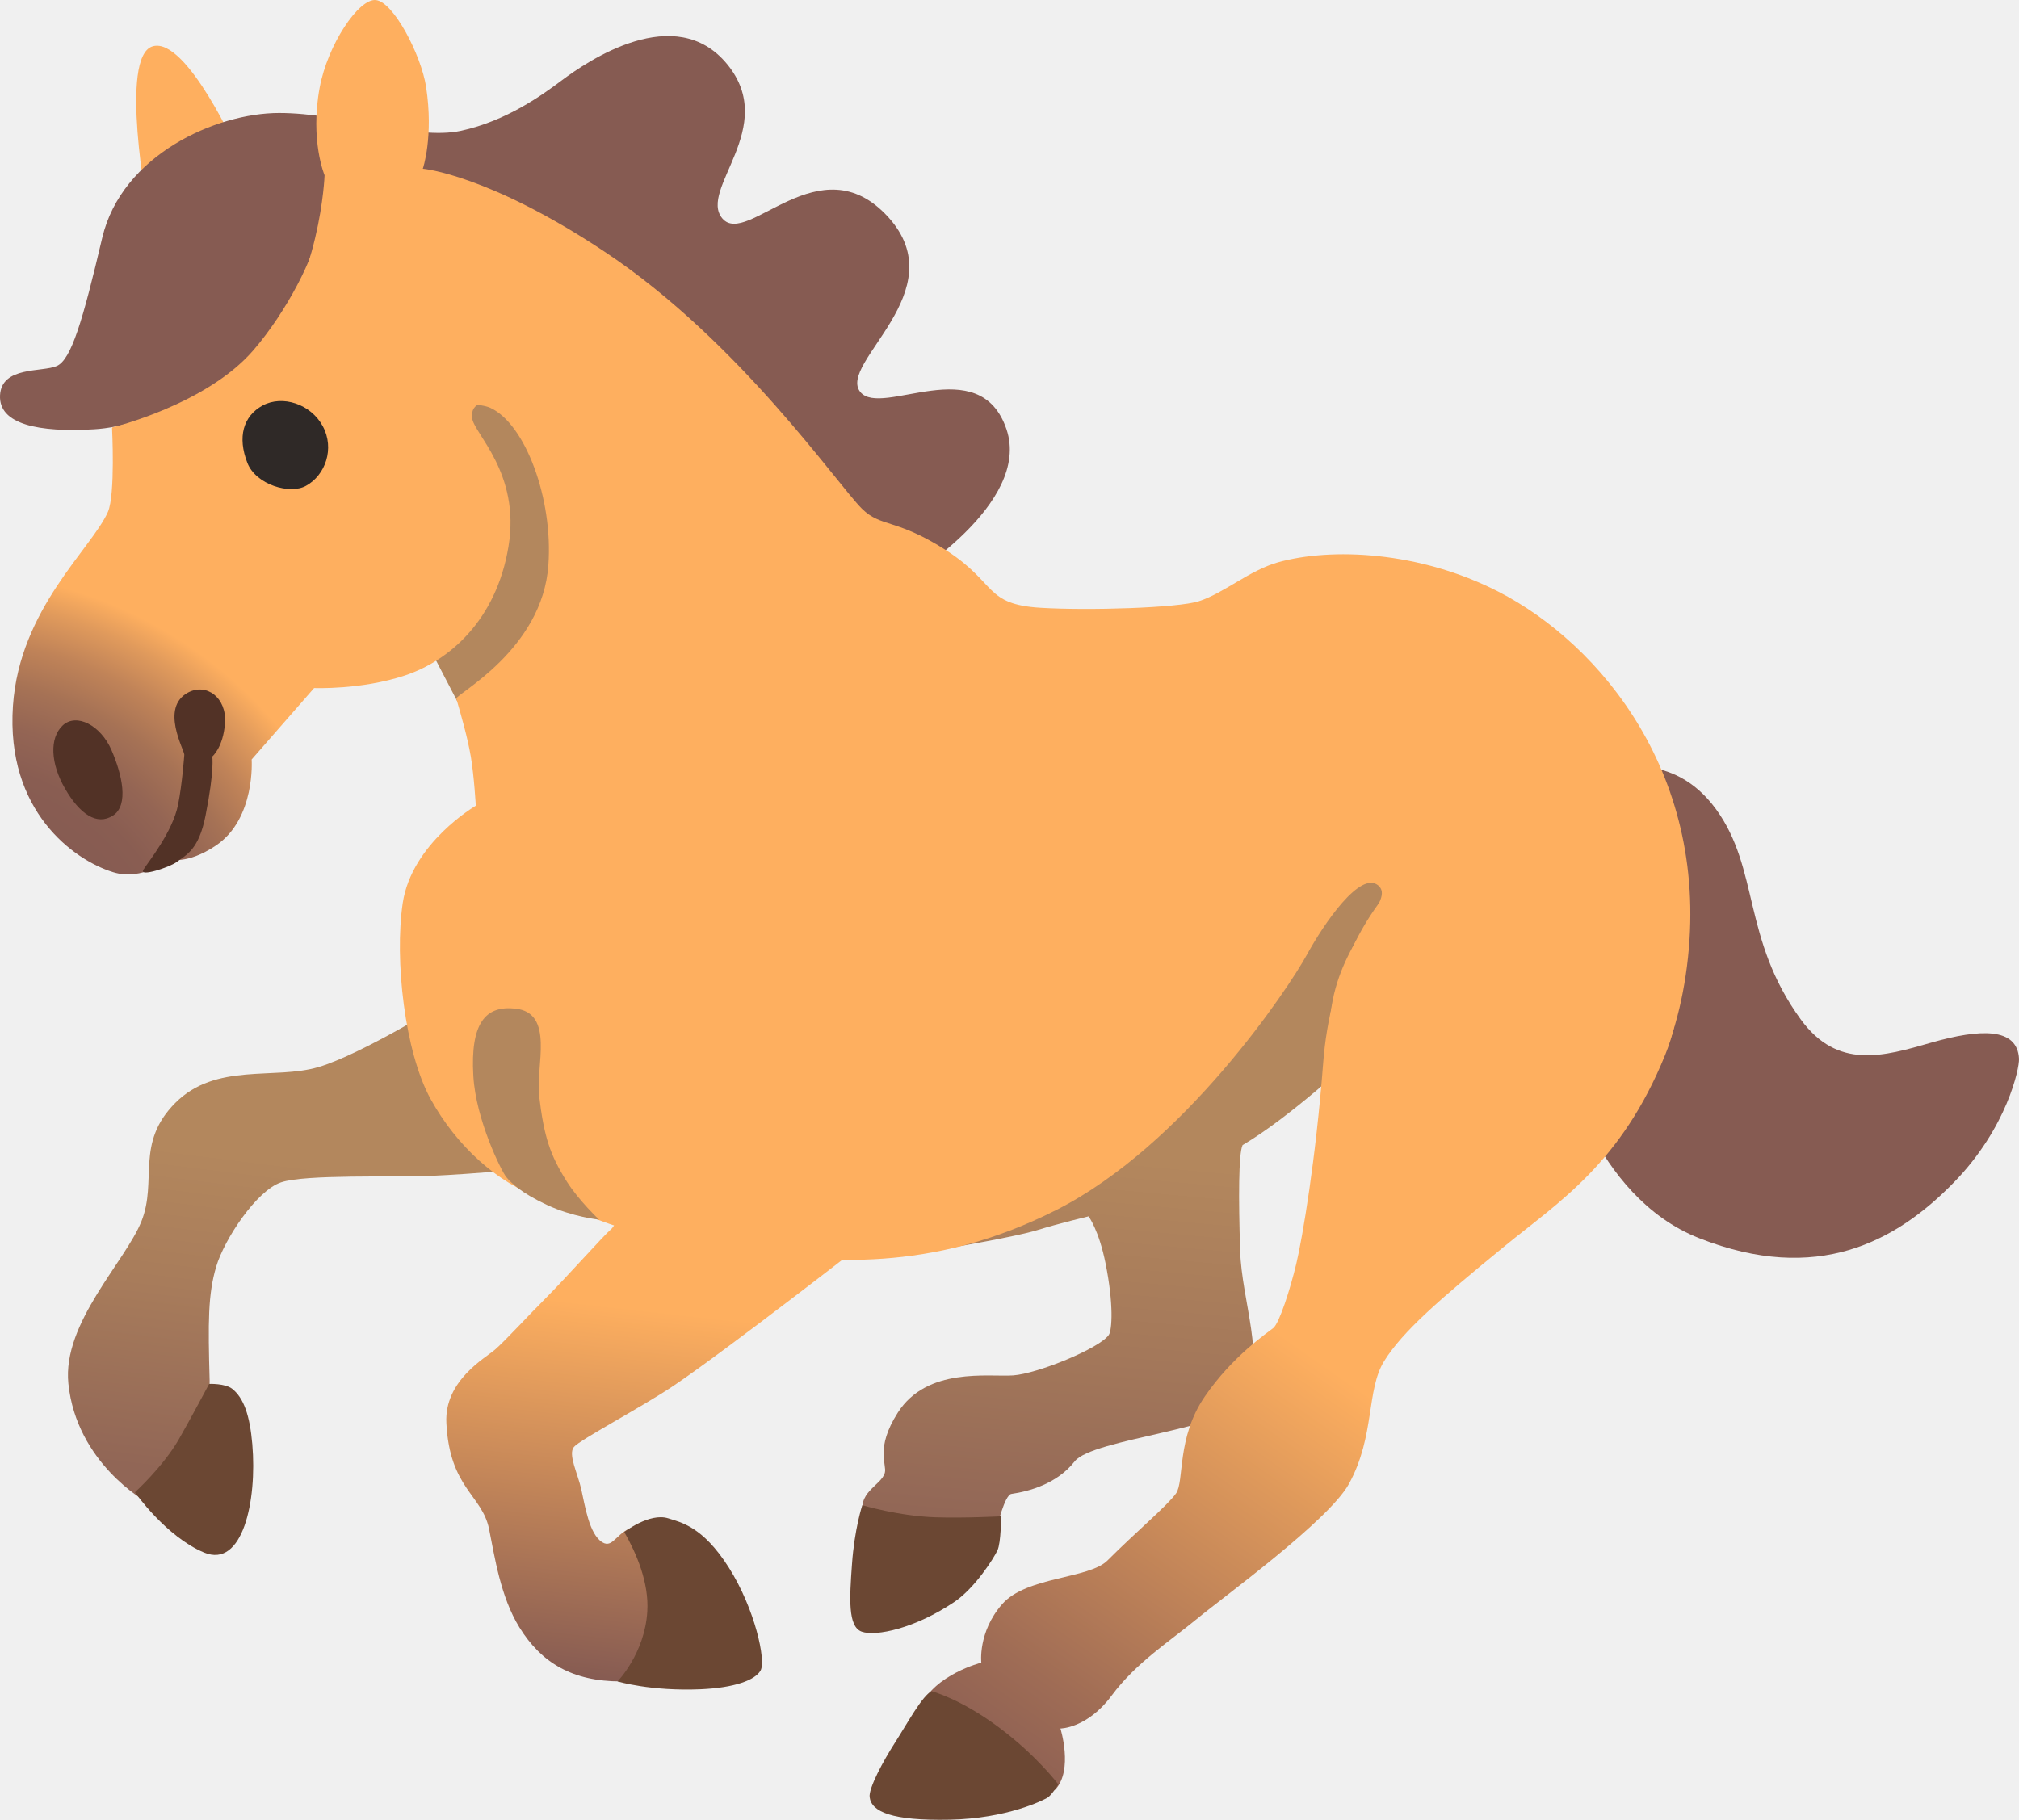
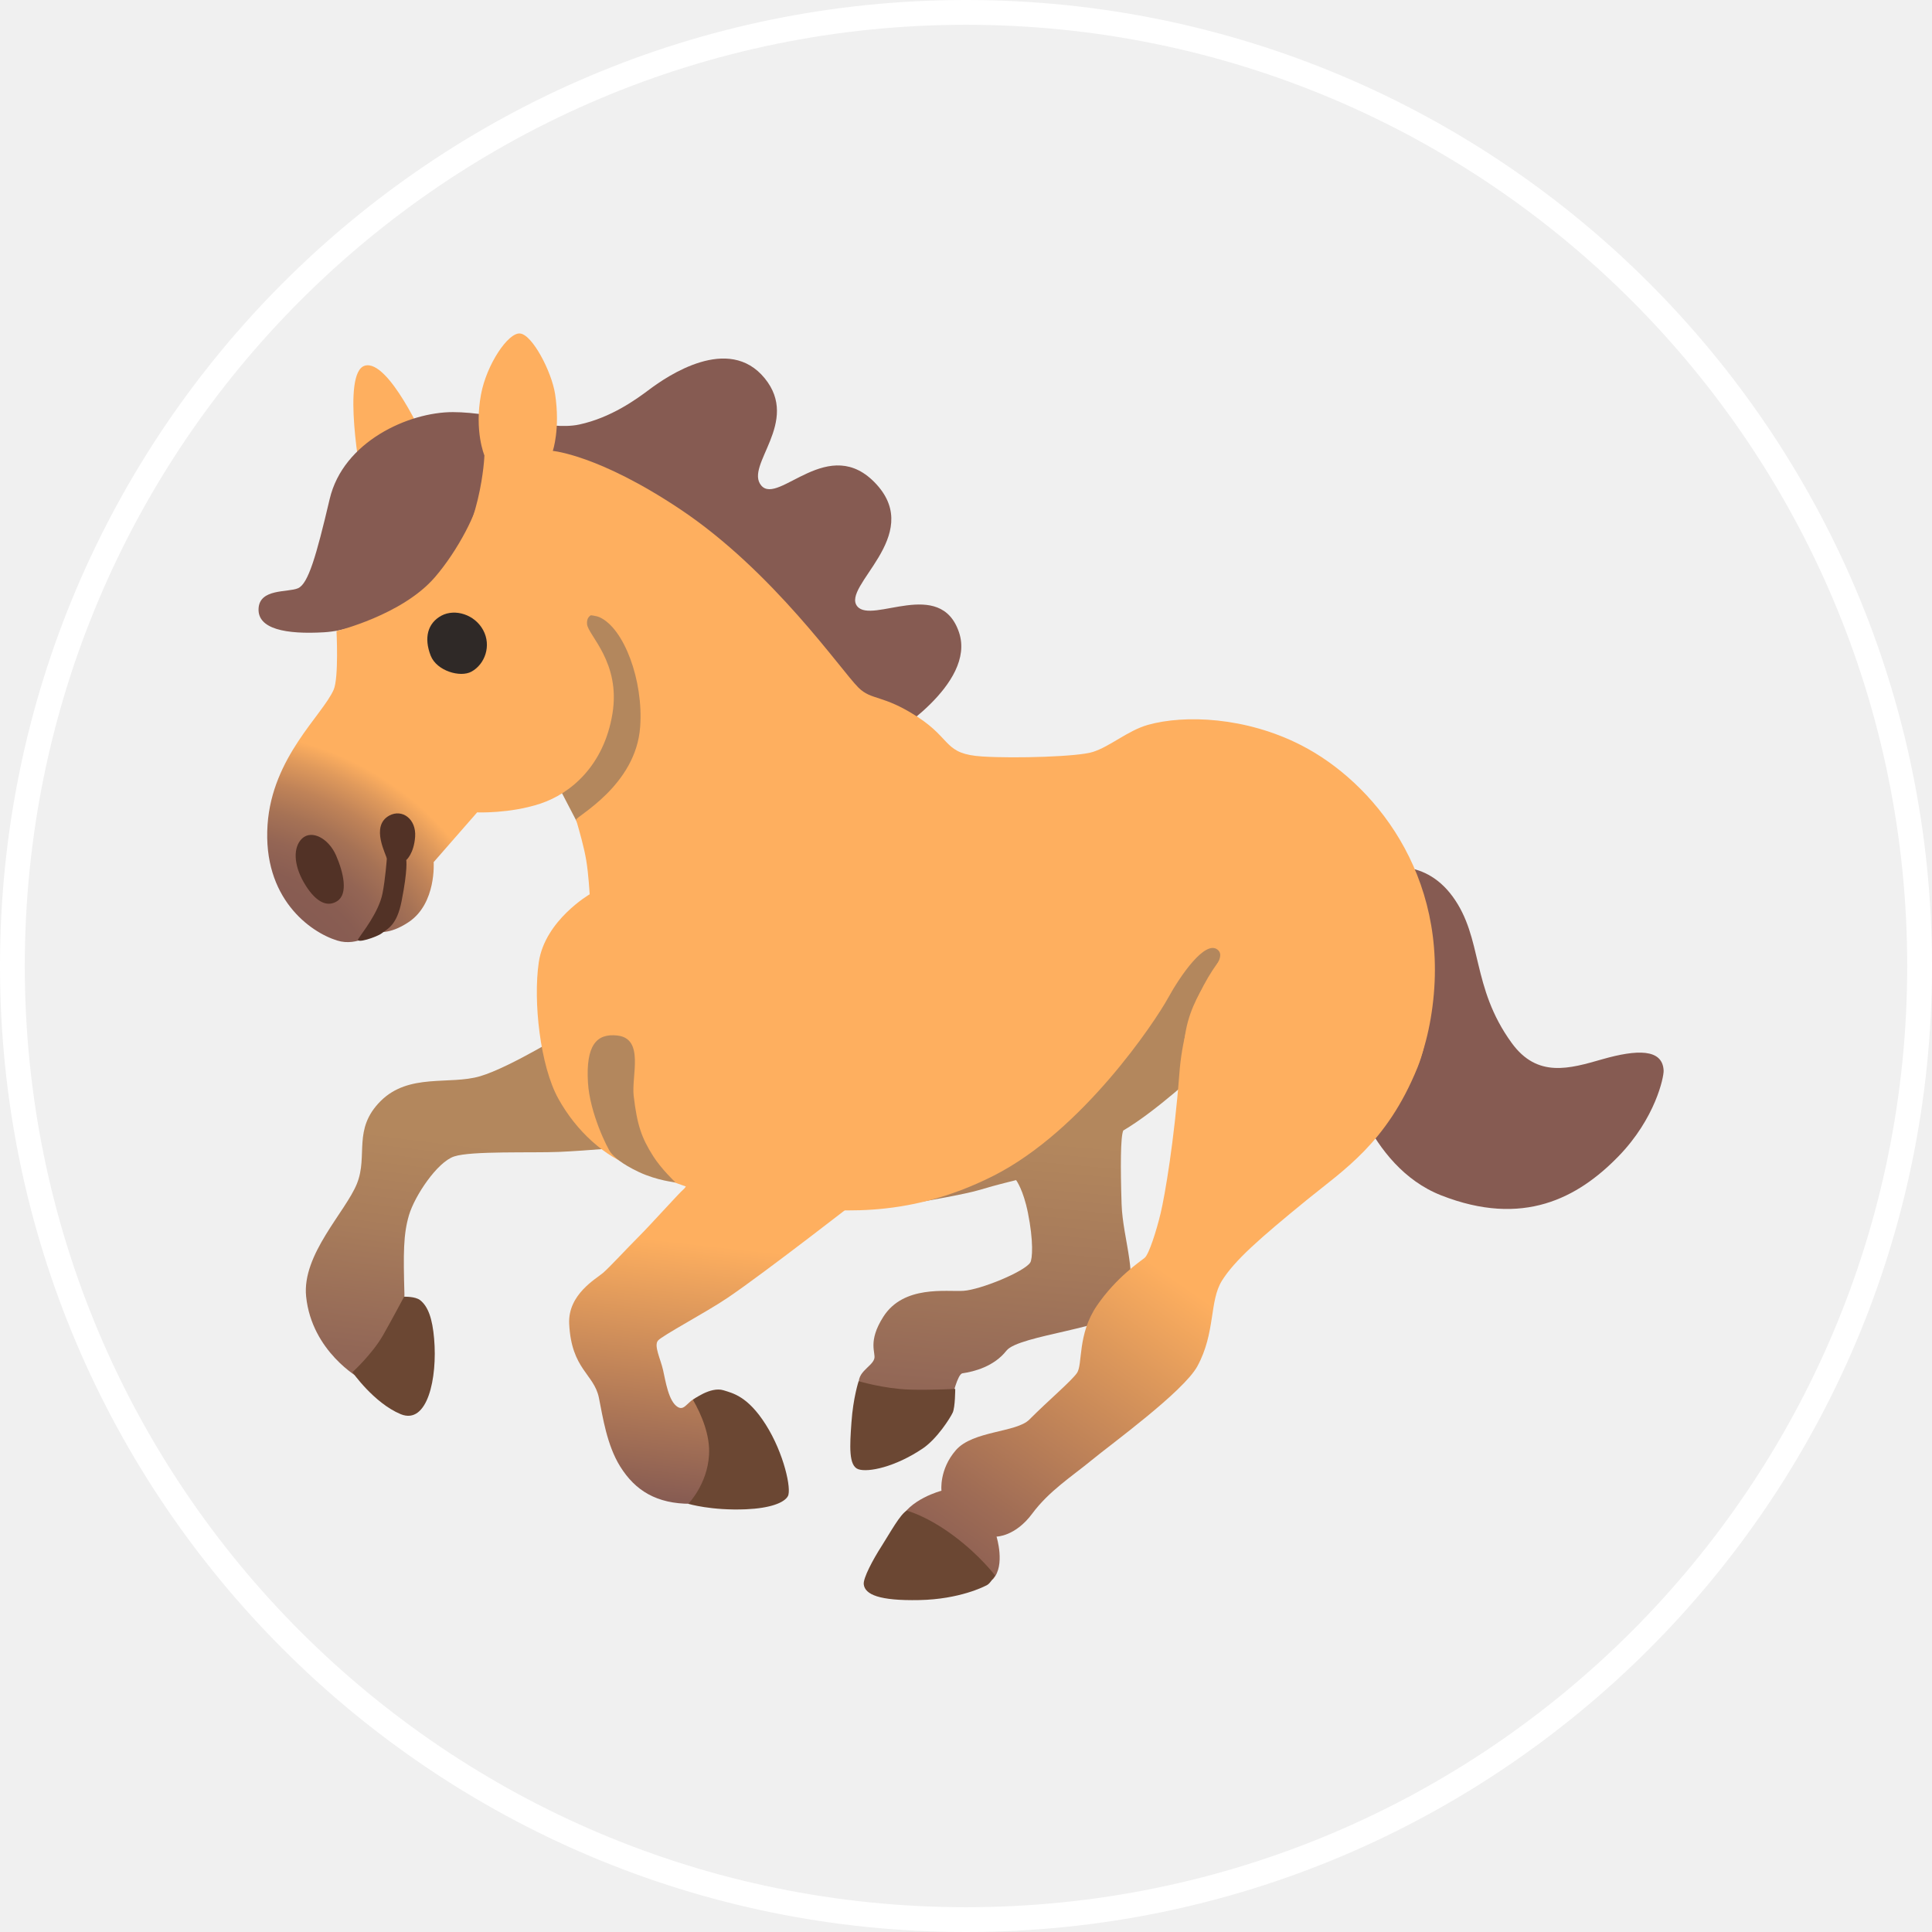
- <svg xmlns="http://www.w3.org/2000/svg" version="1.1" id="Layer_2" x="0px" y="0px" viewBox="0 0 400 360.598" xml:space="preserve" width="400" height="360.598">
+ <svg xmlns="http://www.w3.org/2000/svg" version="1.1" id="Layer_2" x="0px" y="0px" viewBox="0 0 550 550" xml:space="preserve" width="550" height="550">
  <defs id="defs125" />
-   <path style="fill:#feaf5f;stroke-width:3.239" d="m 47.298,30.391 c 0,0 -10.3,-23.159 -17.037,-21.216 -6.737,1.943 -0.972,32.488 -0.972,32.488 z" id="path43" />
-   <path style="fill:#865b52;stroke-width:3.239" d="m 319.054,152.6 c 0,0 12.211,-4.178 20.892,7.709 8.681,11.887 5.182,25.686 16.811,41.686 7.32,10.041 16.422,7.32 25.88,4.599 9.685,-2.753 17.037,-3.045 17.361,3.207 0.097,1.879 -2.365,13.669 -12.859,24.455 -11.563,11.887 -27.176,20.244 -50.464,11.11 -21.313,-8.357 -27.273,-36.18 -27.273,-36.18 z" id="path45" />
-   <path style="fill:#865b52;stroke-width:3.239" d="m 179.159,114.962 c 0,0 25.265,-15.062 20.244,-29.896 -5.312,-15.709 -24.746,-2.235 -28.957,-7.385 -4.632,-5.701 18.981,-19.953 5.474,-34.723 -13.507,-14.77 -27.888,6.154 -32.812,0.324 -4.826,-5.733 11.239,-18.009 0.972,-30.544 -10.268,-12.535 -27.661,-0.648 -32.812,3.207 -3.79,2.85 -10.948,8.033 -19.953,9.976 -9.005,1.943 -23.483,-3.531 -36.018,-3.531 -12.535,0 -31.192,8.357 -35.046,24.746 -3.854,16.39 -6.122,24.131 -9.005,25.394 -2.883,1.263 -10.948,0 -11.239,5.798 -0.292,5.798 7.709,7.385 18.657,6.737 10.948,-0.648 26.366,-8.357 32.812,-16.39 6.446,-8.033 11.887,-20.244 11.887,-20.244 z" id="path47" />
-   <linearGradient id="SVGID_1_" gradientUnits="userSpaceOnUse" x1="23.86" y1="70.782" x2="19.916" y2="102.334" gradientTransform="matrix(3.239044,0,0,3.239044,-10.19527,-29.69366)">
+   <path style="fill:#feaf5f;stroke-width:3.239" d="m 120.899,125.319 c 0,0 -10.3,-23.159 -17.037,-21.216 -6.737,1.943 -0.972,32.488 -0.972,32.488 z" id="path43" />
+   <path style="fill:#865b52;stroke-width:3.239" d="m 392.655,247.528 c 0,0 12.211,-4.178 20.892,7.709 8.681,11.887 5.182,25.686 16.811,41.686 7.32,10.041 16.422,7.32 25.88,4.599 9.685,-2.753 17.037,-3.045 17.361,3.207 0.097,1.879 -2.365,13.669 -12.859,24.455 -11.563,11.887 -27.176,20.244 -50.464,11.11 -21.313,-8.357 -27.273,-36.18 -27.273,-36.18 z" id="path45" />
+   <path style="fill:#865b52;stroke-width:3.239" d="m 252.76,209.891 c 0,0 25.265,-15.062 20.244,-29.896 -5.312,-15.709 -24.746,-2.235 -28.957,-7.385 -4.632,-5.701 18.981,-19.953 5.474,-34.723 -13.507,-14.77 -27.888,6.154 -32.812,0.324 -4.826,-5.733 11.239,-18.009 0.972,-30.544 -10.268,-12.535 -27.661,-0.648 -32.812,3.207 -3.79,2.85 -10.948,8.033 -19.953,9.976 -9.005,1.943 -23.483,-3.531 -36.018,-3.531 -12.535,0 -31.192,8.357 -35.046,24.746 -3.854,16.39 -6.122,24.131 -9.005,25.394 -2.883,1.263 -10.948,0 -11.239,5.798 -0.292,5.798 7.709,7.385 18.657,6.737 10.948,-0.648 26.366,-8.357 32.812,-16.39 6.446,-8.033 11.887,-20.244 11.887,-20.244 z" id="path47" />
+   <linearGradient id="SVGID_1_" gradientUnits="userSpaceOnUse" x1="23.86" y1="70.782" x2="19.916" y2="102.334" gradientTransform="matrix(3.239044,0,0,3.239044,63.40571,65.235)">
    <stop offset="0.306" style="stop-color:#B3875D" id="stop49" />
    <stop offset="0.567" style="stop-color:#A87C5B" id="stop51" />
    <stop offset="0.926" style="stop-color:#916656" id="stop53" />
  </linearGradient>
-   <path style="fill:url(#SVGID_1_);stroke-width:3.239" d="m 88.79,198.27 c 0,0 -17.037,10.624 -25.718,13.183 -8.681,2.559 -20.244,-0.972 -28.309,7.061 -8.033,8.033 -3.531,15.45 -6.737,23.483 -3.207,8.033 -15.709,20.179 -14.479,32.164 1.62,15.742 15.288,23.321 15.288,23.321 0,0 13.021,-12.373 12.697,-23.969 -0.324,-11.596 -0.324,-17.037 1.296,-22.511 1.62,-5.474 8.033,-15.126 12.859,-16.713 4.826,-1.62 22.187,-0.972 29.896,-1.296 7.709,-0.324 22.187,-1.62 22.187,-1.62 z" id="path56" />
-   <linearGradient id="SVGID_2_" gradientUnits="userSpaceOnUse" x1="76.399" y1="58.587" x2="72.263" y2="104.09" gradientTransform="matrix(3.239044,0,0,3.239044,-10.19527,-29.69366)">
+   <path style="fill:url(#SVGID_1_);stroke-width:3.239" d="m 162.391,293.199 c 0,0 -17.037,10.624 -25.718,13.183 -8.681,2.559 -20.244,-0.972 -28.309,7.061 -8.033,8.033 -3.531,15.45 -6.737,23.483 -3.207,8.033 -15.709,20.179 -14.479,32.164 1.62,15.742 15.288,23.321 15.288,23.321 0,0 13.021,-12.373 12.697,-23.969 -0.324,-11.596 -0.324,-17.037 1.296,-22.511 1.62,-5.474 8.033,-15.126 12.859,-16.713 4.826,-1.62 22.187,-0.972 29.896,-1.296 7.709,-0.324 22.187,-1.62 22.187,-1.62 z" id="path56" />
+   <linearGradient id="SVGID_2_" gradientUnits="userSpaceOnUse" x1="76.399" y1="58.587" x2="72.263" y2="104.09" gradientTransform="matrix(3.239044,0,0,3.239044,63.40571,65.235)">
    <stop offset="0.476" style="stop-color:#B3875D" id="stop58" />
    <stop offset="0.735" style="stop-color:#A4785A" id="stop60" />
    <stop offset="0.985" style="stop-color:#916656" id="stop62" />
  </linearGradient>
-   <path style="fill:url(#SVGID_2_);stroke-width:3.239" d="m 271.764,163.224 -79.097,68.797 -4.114,15.191 c 0,0 12.794,-2.17 16.973,-3.466 4.178,-1.296 10.138,-2.721 10.138,-2.721 0,0 2.041,2.688 3.369,9.328 1.62,8.033 1.296,13.183 0.648,14.155 -1.781,2.656 -14.155,7.709 -18.981,8.033 -4.826,0.324 -17.037,-1.717 -22.835,7.385 -4.502,7.061 -2.138,10.203 -2.559,11.887 -0.648,2.559 -5.96,4.016 -4.016,8.843 1.943,4.826 26.204,2.105 26.204,2.105 0,0 1.522,-6.543 2.883,-6.737 3.369,-0.486 9.005,-1.943 12.535,-6.446 3.531,-4.502 30.868,-6.446 33.751,-12.211 4.178,-8.357 -0.648,-19.305 -0.972,-29.572 -0.324,-10.268 -0.324,-19.143 0.486,-20.892 9.328,-5.474 21.702,-17.037 21.702,-17.037 l 22.187,-38.901 z" id="path65" />
-   <polygon style="fill:#b3875d" points="32.84,31.96 27.48,40.99 28.97,47.94 31.73,53.25 45.16,42.58 " id="polygon67" transform="matrix(3.239044,0,0,3.239044,-10.19527,-29.69366)" />
-   <path style="fill:#feaf5f;stroke-width:3.239" d="m 90.409,138.445 c 0.972,3.369 2.235,7.709 2.883,11.563 0.648,3.854 0.972,9.652 0.972,9.652 0,0 -12.697,7.385 -14.479,19.305 -1.652,11.175 0.389,29.508 5.539,38.836 5.15,9.328 13.28,16.649 21.702,19.531 9.134,3.142 20.212,9.231 41.492,11.11 14.802,1.296 35.37,4.178 60.764,-8.681 25.394,-12.859 46.059,-44.051 49.59,-50.497 3.531,-6.446 10.624,-16.713 14.155,-13.831 3.531,2.883 -6.446,9.652 -9.005,22.835 -2.559,13.183 0.842,29.054 19.629,34.723 19.953,6.025 45.735,-3.854 50.561,-41.492 4.826,-37.638 -17.135,-63.906 -37.379,-74.271 -15.742,-8.065 -33.168,-8.745 -43.662,-5.798 -5.701,1.62 -10.689,6.122 -15.677,7.709 -4.081,1.328 -21.864,1.879 -31.354,1.296 -11.11,-0.68 -8.616,-4.859 -18.56,-11.304 -9.976,-6.446 -13.021,-4.567 -16.811,-8.324 -4.891,-4.826 -24.228,-33.103 -50.821,-50.821 C 96.79,34.537 83.769,33.435 83.769,33.435 c 0,0 2.17,-6.284 0.648,-16.228 C 83.445,10.924 77.972,0.332 74.441,0.008 71.072,-0.316 64.918,8.819 63.331,17.37 c -1.943,10.462 0.972,17.361 0.972,17.361 0,0 -0.713,21.216 -12.794,35.694 -12.082,14.479 38.577,7.223 45.573,10.365 6.996,3.142 12.503,18.074 11.563,31.127 -1.134,16.875 -18.495,25.686 -18.236,26.528 z" id="path69" />
-   <linearGradient id="SVGID_3_" gradientUnits="userSpaceOnUse" x1="41.299" y1="112.112" x2="45.998" y2="70.491" gradientTransform="matrix(3.239044,0,0,3.239044,-10.19527,-29.69366)">
+   <path style="fill:url(#SVGID_2_);stroke-width:3.239" d="m 345.364,258.152 -79.097,68.797 -4.114,15.191 c 0,0 12.794,-2.17 16.973,-3.466 4.178,-1.296 10.138,-2.721 10.138,-2.721 0,0 2.041,2.688 3.369,9.328 1.62,8.033 1.296,13.183 0.648,14.155 -1.781,2.656 -14.155,7.709 -18.981,8.033 -4.826,0.324 -17.037,-1.717 -22.835,7.385 -4.502,7.061 -2.138,10.203 -2.559,11.887 -0.648,2.559 -5.96,4.016 -4.016,8.843 1.943,4.826 26.204,2.105 26.204,2.105 0,0 1.522,-6.543 2.883,-6.737 3.369,-0.486 9.005,-1.943 12.535,-6.446 3.531,-4.502 30.868,-6.446 33.751,-12.211 4.178,-8.357 -0.648,-19.305 -0.972,-29.572 -0.324,-10.268 -0.324,-19.143 0.486,-20.892 9.328,-5.474 21.702,-17.037 21.702,-17.037 l 22.187,-38.901 z" id="path65" />
+   <polygon style="fill:#b3875d" points="28.97,47.94 31.73,53.25 45.16,42.58 32.84,31.96 27.48,40.99 " id="polygon67" transform="matrix(3.239044,0,0,3.239044,63.40571,65.235)" />
+   <path style="fill:#feaf5f;stroke-width:3.239" d="m 164.01,233.374 c 0.972,3.369 2.235,7.709 2.883,11.563 0.648,3.854 0.972,9.652 0.972,9.652 0,0 -12.697,7.385 -14.479,19.305 -1.652,11.175 0.389,29.508 5.539,38.836 5.15,9.328 13.28,16.649 21.702,19.531 9.134,3.142 20.212,9.231 41.492,11.11 14.802,1.296 35.37,4.178 60.764,-8.681 25.394,-12.859 46.059,-44.051 49.59,-50.497 3.531,-6.446 10.624,-16.713 14.155,-13.831 3.531,2.883 -6.446,9.652 -9.005,22.835 -2.559,13.183 0.842,29.054 19.629,34.723 19.953,6.025 45.735,-3.854 50.561,-41.492 4.826,-37.638 -17.135,-63.906 -37.379,-74.271 -15.742,-8.065 -33.168,-8.745 -43.662,-5.798 -5.701,1.62 -10.689,6.122 -15.677,7.709 -4.081,1.328 -21.864,1.879 -31.354,1.296 -11.11,-0.68 -8.616,-4.859 -18.56,-11.304 -9.976,-6.446 -13.021,-4.567 -16.811,-8.324 -4.891,-4.826 -24.228,-33.103 -50.821,-50.821 -23.159,-15.45 -36.18,-16.552 -36.18,-16.552 0,0 2.17,-6.284 0.648,-16.228 -0.972,-6.284 -6.446,-16.875 -9.976,-17.199 -3.369,-0.324 -9.523,8.81 -11.11,17.361 -1.943,10.462 0.972,17.361 0.972,17.361 0,0 -0.713,21.216 -12.794,35.694 -12.082,14.479 38.577,7.223 45.573,10.365 6.996,3.142 12.503,18.074 11.563,31.127 -1.134,16.875 -18.495,25.686 -18.236,26.528 z" id="path69" />
+   <linearGradient id="SVGID_3_" gradientUnits="userSpaceOnUse" x1="41.299" y1="112.112" x2="45.998" y2="70.491" gradientTransform="matrix(3.239044,0,0,3.239044,63.40571,65.235)">
    <stop offset="0" style="stop-color:#865B52" id="stop71" />
    <stop offset="0.545" style="stop-color:#FEAF5F" id="stop73" />
  </linearGradient>
-   <path style="fill:url(#SVGID_3_);stroke-width:3.239" d="m 124.646,236.135 c 0,0 -2.397,6.51 -3.628,7.482 -1.198,0.972 -9.166,9.879 -12.794,13.507 -3.628,3.628 -8.195,8.616 -10.138,10.3 -1.943,1.684 -10.073,6.122 -9.652,14.543 0.648,12.956 7.061,14.219 8.454,20.989 1.134,5.604 2.267,13.442 6.025,19.531 4.34,6.996 10.462,10.689 20.114,10.689 9.652,0 15.353,-19.369 15.353,-19.369 0,0 -8.454,-12.049 -12.308,-11.337 -3.854,0.713 -4.502,4.502 -6.737,3.142 -2.624,-1.587 -3.466,-7.385 -4.178,-10.527 -0.713,-3.142 -2.656,-6.899 -1.458,-8.357 1.198,-1.458 13.474,-7.903 19.855,-12.211 10.689,-7.223 38.577,-28.957 38.577,-28.957 0,0 19.337,-50.043 -19.046,-43.889 -33.006,5.28 -28.439,34.463 -28.439,34.463 z" id="path76" />
-   <linearGradient id="SVGID_4_" gradientUnits="userSpaceOnUse" x1="62.057" y1="118.415" x2="96.687" y2="68.959" gradientTransform="matrix(3.239044,0,0,3.239044,-10.19527,-29.69366)">
+   <path style="fill:url(#SVGID_3_);stroke-width:3.239" d="m 198.247,331.063 c 0,0 -2.397,6.51 -3.628,7.482 -1.198,0.972 -9.166,9.879 -12.794,13.507 -3.628,3.628 -8.195,8.616 -10.138,10.3 -1.943,1.684 -10.073,6.122 -9.652,14.543 0.648,12.956 7.061,14.219 8.454,20.989 1.134,5.604 2.267,13.442 6.025,19.531 4.34,6.996 10.462,10.689 20.114,10.689 9.652,0 15.353,-19.369 15.353,-19.369 0,0 -8.454,-12.049 -12.308,-11.337 -3.854,0.713 -4.502,4.502 -6.737,3.142 -2.624,-1.587 -3.466,-7.385 -4.178,-10.527 -0.713,-3.142 -2.656,-6.899 -1.458,-8.357 1.198,-1.458 13.474,-7.903 19.855,-12.211 10.689,-7.223 38.577,-28.957 38.577,-28.957 0,0 19.337,-50.043 -19.046,-43.889 -33.006,5.28 -28.439,34.463 -28.439,34.463 z" id="path76" />
+   <linearGradient id="SVGID_4_" gradientUnits="userSpaceOnUse" x1="62.057" y1="118.415" x2="96.687" y2="68.959" gradientTransform="matrix(3.239044,0,0,3.239044,63.40571,65.235)">
    <stop offset="0" style="stop-color:#865B52" id="stop78" />
    <stop offset="0.136" style="stop-color:#9F6C55" id="stop80" />
    <stop offset="0.421" style="stop-color:#DD985B" id="stop82" />
    <stop offset="0.56" style="stop-color:#FEAF5F" id="stop84" />
  </linearGradient>
-   <path style="fill:url(#SVGID_4_);stroke-width:3.239" d="m 300.397,162.576 c -9.458,-1.587 -35.532,12.308 -38.253,48.067 -1.458,19.143 -4.114,34.658 -5.312,39.711 -1.198,5.053 -3.369,11.823 -4.567,12.794 -1.198,0.972 -8.098,5.571 -13.572,13.572 -5.636,8.195 -4.016,16.811 -5.701,19.208 -1.684,2.397 -8.13,7.806 -13.572,13.28 -3.693,3.693 -16.066,3.142 -20.892,8.681 -4.826,5.539 -4.114,11.563 -4.114,11.563 0,0 -9.328,2.397 -11.984,8.681 -2.656,6.284 3.531,14.219 8.843,14.964 5.312,0.745 16.746,2.624 17.847,1.458 3.531,-3.854 0.972,-12.049 0.972,-12.049 0,0 5.312,0 10.138,-6.51 4.826,-6.51 11.337,-10.624 16.875,-15.191 5.539,-4.567 26.204,-19.564 30.155,-26.787 5.215,-9.555 3.369,-18.56 6.996,-24.358 3.628,-5.798 10.689,-11.984 23.969,-22.835 10.624,-8.681 22.965,-16.325 31.678,-37.8 12.438,-30.868 -23.71,-45.476 -29.508,-46.448 z" id="path87" />
-   <radialGradient id="SVGID_5_" cx="-0.117" cy="70.576" r="51.661" gradientUnits="userSpaceOnUse" gradientTransform="matrix(3.239044,0,0,3.239044,-10.19527,-29.69366)">
+   <path style="fill:url(#SVGID_4_);stroke-width:3.239" d="m 373.998,257.505 c -9.458,-1.587 -35.532,12.308 -38.253,48.067 -1.458,19.143 -4.114,34.658 -5.312,39.711 -1.198,5.053 -3.369,11.823 -4.567,12.794 -1.198,0.972 -8.098,5.571 -13.572,13.572 -5.636,8.195 -4.016,16.811 -5.701,19.208 -1.684,2.397 -8.13,7.806 -13.572,13.28 -3.693,3.693 -16.066,3.142 -20.892,8.681 -4.826,5.539 -4.114,11.563 -4.114,11.563 0,0 -9.328,2.397 -11.984,8.681 -2.656,6.284 3.531,14.219 8.843,14.964 5.312,0.745 16.746,2.624 17.847,1.458 3.531,-3.854 0.972,-12.049 0.972,-12.049 0,0 5.312,0 10.138,-6.51 4.826,-6.51 11.337,-10.624 16.875,-15.191 5.539,-4.567 26.204,-19.564 30.155,-26.787 5.215,-9.555 3.369,-18.56 6.996,-24.358 3.628,-5.798 10.689,-11.984 23.969,-22.835 10.624,-8.681 22.965,-16.325 31.678,-37.8 12.438,-30.868 -23.71,-45.476 -29.508,-46.448 z" id="path87" />
+   <radialGradient id="SVGID_5_" cx="-0.117" cy="70.576" r="51.661" gradientUnits="userSpaceOnUse" gradientTransform="matrix(3.239044,0,0,3.239044,63.40571,65.235)">
    <stop offset="0.226" style="stop-color:#865B52" id="stop89" />
    <stop offset="0.285" style="stop-color:#895D52" id="stop91" />
    <stop offset="0.336" style="stop-color:#946554" id="stop93" />
    <stop offset="0.385" style="stop-color:#A67255" id="stop95" />
    <stop offset="0.432" style="stop-color:#C08358" id="stop97" />
    <stop offset="0.477" style="stop-color:#E09A5C" id="stop99" />
    <stop offset="0.512" style="stop-color:#FEAF5F" id="stop101" />
  </radialGradient>
-   <path style="fill:url(#SVGID_5_);stroke-width:3.239" d="m 99.803,78.393 c -3.854,1.458 -6.51,1.198 -6.284,4.34 0.227,3.142 9.652,10.851 7.223,25.556 -2.429,14.705 -11.823,22.673 -20.503,25.556 -8.681,2.883 -18.009,2.494 -18.009,2.494 l -12.373,14.155 c 0,0 0.81,11.725 -7.061,17.037 -5.83,3.919 -9.328,2.721 -9.328,2.721 0,0 -5.182,4.437 -11.11,2.559 C 14.648,170.414 1.141,160.762 2.567,139.838 3.895,120.598 18.179,108.711 21.385,101.423 c 1.49,-3.433 0.81,-16.713 0.81,-16.713 0,0 18.657,-4.502 27.985,-15.288 6.64,-7.677 12.373,-18.981 12.697,-23.645 0.324,-4.664 54.837,16.39 54.837,16.39 z" id="path104" />
-   <path style="fill:#2f2927;stroke-width:3.239" d="m 63.946,84.45 c 2.397,4.437 0.518,9.717 -3.336,11.823 -3.174,1.749 -9.879,-0.194 -11.596,-4.535 -2.008,-5.118 -0.842,-9.296 3.045,-11.401 3.887,-2.073 9.49,-0.324 11.887,4.114 z" id="path106" />
-   <path style="fill:#523226;stroke-width:3.239" d="m 12.413,143.757 c -2.656,2.526 -2.397,7.547 0.486,12.535 2.883,4.988 6.284,7.385 9.49,5.312 3.207,-2.073 1.781,-8.195 -0.324,-13.021 -2.105,-4.826 -6.899,-7.385 -9.652,-4.826 z" id="path108" />
-   <path style="fill:#523226;stroke-width:3.239" d="m 36.512,149.555 c 0,-0.972 -4.826,-9.296 0.713,-12.308 3.66,-1.976 7.709,0.972 7.353,6.025 -0.356,4.859 -2.526,6.64 -2.526,6.64 0,0 0.486,2.526 -1.328,11.693 -1.36,6.964 -3.984,7.838 -5.668,9.166 -1.263,1.004 -7.612,3.142 -6.64,1.555 0.972,-1.555 5.798,-7.482 6.867,-12.891 0.81,-4.016 1.231,-9.879 1.231,-9.879 z" id="path110" />
-   <path style="fill:#6b4733;stroke-width:3.239" d="m 41.435,274.226 c 0,0 -3.79,7.126 -6.025,11.013 -3.142,5.442 -8.681,10.462 -8.681,10.462 0,0 6.154,8.81 13.734,11.952 7.612,3.142 10.495,-10.235 9.523,-21.475 -0.486,-5.668 -1.684,-9.166 -3.984,-10.98 -1.393,-1.101 -4.567,-0.972 -4.567,-0.972 z" id="path112" />
-   <path style="fill:#6b4733;stroke-width:3.239" d="m 123.674,303.572 c 2.397,4.178 4.923,10.041 4.567,15.742 -0.486,8.324 -5.895,13.863 -5.895,13.863 0,0 6.543,1.976 16.454,1.555 6.737,-0.292 10.818,-1.814 11.887,-3.725 1.101,-1.943 -1.101,-12.179 -6.284,-20.374 -5.182,-8.195 -9.523,-8.972 -12.049,-9.782 -3.693,-1.134 -8.681,2.721 -8.681,2.721 z" id="path114" />
-   <path style="fill:#6b4733;stroke-width:3.239" d="m 185.313,300.656 c -7.223,-0.227 -14.479,-2.397 -14.479,-2.397 0,0 -1.555,4.697 -2.041,11.693 -0.486,6.737 -0.842,12.406 1.943,13.377 2.786,0.972 10.495,-0.615 18.333,-5.895 4.081,-2.753 7.838,-8.681 8.551,-10.235 0.713,-1.555 0.713,-6.737 0.713,-6.737 0,0 -7.223,0.389 -13.021,0.194 z" id="path116" />
-   <path style="fill:#6b4733;stroke-width:3.239" d="m 184.568,335.12 c -1.814,0.842 -4.826,6.381 -7.223,10.138 -2.397,3.725 -5.28,9.102 -5.053,10.851 0.356,2.883 4.34,4.697 15.807,4.47 11.466,-0.227 18.56,-3.854 19.402,-4.34 0.842,-0.486 2.17,-2.656 2.17,-2.656 0,0 -4.211,-5.668 -11.823,-11.337 -7.612,-5.668 -13.28,-7.126 -13.28,-7.126 z" id="path118" />
-   <path style="fill:#b3875d;stroke-width:3.239" d="m 118.686,241.673 c 0,0 -4.016,-3.79 -6.349,-7.482 -3.369,-5.312 -4.567,-8.94 -5.539,-17.135 -0.68,-5.701 3.142,-16.357 -4.697,-17.199 -5.895,-0.648 -8.94,2.818 -8.324,13.345 0.486,8.648 5.539,18.819 6.51,20.017 0.972,1.198 2.948,3.142 8.065,5.539 5.118,2.397 10.333,2.915 10.333,2.915 z" id="path120" />
+   <path style="fill:url(#SVGID_5_);stroke-width:3.239" d="m 173.404,173.322 c -3.854,1.458 -6.51,1.198 -6.284,4.34 0.227,3.142 9.652,10.851 7.223,25.556 -2.429,14.705 -11.823,22.673 -20.503,25.556 -8.681,2.883 -18.009,2.494 -18.009,2.494 l -12.373,14.155 c 0,0 0.81,11.725 -7.061,17.037 -5.83,3.919 -9.328,2.721 -9.328,2.721 0,0 -5.182,4.437 -11.11,2.559 -7.709,-2.397 -21.216,-12.049 -19.791,-32.973 1.328,-19.24 15.612,-31.127 18.819,-38.415 1.49,-3.433 0.81,-16.713 0.81,-16.713 0,0 18.657,-4.502 27.985,-15.288 6.64,-7.677 12.373,-18.981 12.697,-23.645 0.324,-4.664 54.837,16.39 54.837,16.39 z" id="path104" />
+   <path style="fill:#2f2927;stroke-width:3.239" d="m 137.547,179.379 c 2.397,4.437 0.518,9.717 -3.336,11.823 -3.174,1.749 -9.879,-0.194 -11.596,-4.535 -2.008,-5.118 -0.842,-9.296 3.045,-11.401 3.887,-2.073 9.49,-0.324 11.887,4.114 z" id="path106" />
+   <path style="fill:#523226;stroke-width:3.239" d="m 86.014,238.686 c -2.656,2.526 -2.397,7.547 0.486,12.535 2.883,4.988 6.284,7.385 9.49,5.312 3.207,-2.073 1.781,-8.195 -0.324,-13.021 -2.105,-4.826 -6.899,-7.385 -9.652,-4.826 z" id="path108" />
+   <path style="fill:#523226;stroke-width:3.239" d="m 110.113,244.484 c 0,-0.972 -4.826,-9.296 0.713,-12.308 3.66,-1.976 7.709,0.972 7.353,6.025 -0.356,4.859 -2.526,6.64 -2.526,6.64 0,0 0.486,2.526 -1.328,11.693 -1.36,6.964 -3.984,7.838 -5.668,9.166 -1.263,1.004 -7.612,3.142 -6.64,1.555 0.972,-1.555 5.798,-7.482 6.867,-12.891 0.81,-4.016 1.231,-9.879 1.231,-9.879 z" id="path110" />
+   <path style="fill:#6b4733;stroke-width:3.239" d="m 115.036,369.154 c 0,0 -3.79,7.126 -6.025,11.013 -3.142,5.442 -8.681,10.462 -8.681,10.462 0,0 6.154,8.81 13.734,11.952 7.612,3.142 10.495,-10.235 9.523,-21.475 -0.486,-5.668 -1.684,-9.166 -3.984,-10.98 -1.393,-1.101 -4.567,-0.972 -4.567,-0.972 z" id="path112" />
+   <path style="fill:#6b4733;stroke-width:3.239" d="m 197.275,398.5 c 2.397,4.178 4.923,10.041 4.567,15.742 -0.486,8.324 -5.895,13.863 -5.895,13.863 0,0 6.543,1.976 16.454,1.555 6.737,-0.292 10.818,-1.814 11.887,-3.725 1.101,-1.943 -1.101,-12.179 -6.284,-20.374 -5.182,-8.195 -9.523,-8.972 -12.049,-9.782 -3.693,-1.134 -8.681,2.721 -8.681,2.721 z" id="path114" />
+   <path style="fill:#6b4733;stroke-width:3.239" d="m 258.914,395.585 c -7.223,-0.227 -14.479,-2.397 -14.479,-2.397 0,0 -1.555,4.697 -2.041,11.693 -0.486,6.737 -0.842,12.406 1.943,13.377 2.786,0.972 10.495,-0.615 18.333,-5.895 4.081,-2.753 7.838,-8.681 8.551,-10.235 0.713,-1.555 0.713,-6.737 0.713,-6.737 0,0 -7.223,0.389 -13.021,0.194 z" id="path116" />
+   <path style="fill:#6b4733;stroke-width:3.239" d="m 258.169,430.049 c -1.814,0.842 -4.826,6.381 -7.223,10.138 -2.397,3.725 -5.28,9.102 -5.053,10.851 0.356,2.883 4.34,4.697 15.807,4.47 11.466,-0.227 18.56,-3.854 19.402,-4.34 0.842,-0.486 2.17,-2.656 2.17,-2.656 0,0 -4.211,-5.668 -11.823,-11.337 -7.612,-5.668 -13.28,-7.126 -13.28,-7.126 z" id="path118" />
+   <path style="fill:#b3875d;stroke-width:3.239" d="m 192.287,336.602 c 0,0 -4.016,-3.79 -6.349,-7.482 -3.369,-5.312 -4.567,-8.94 -5.539,-17.135 -0.68,-5.701 3.142,-16.357 -4.697,-17.199 -5.895,-0.648 -8.94,2.818 -8.324,13.345 0.486,8.648 5.539,18.819 6.51,20.017 0.972,1.198 2.948,3.142 8.065,5.539 5.118,2.397 10.333,2.915 10.333,2.915 z" id="path120" />
+   <circle style="fill:none;fill-opacity:0;stroke:#ffffff;stroke-width:7.058;stroke-opacity:1" id="path2653" cx="275" cy="275" r="271.471" />
</svg>
